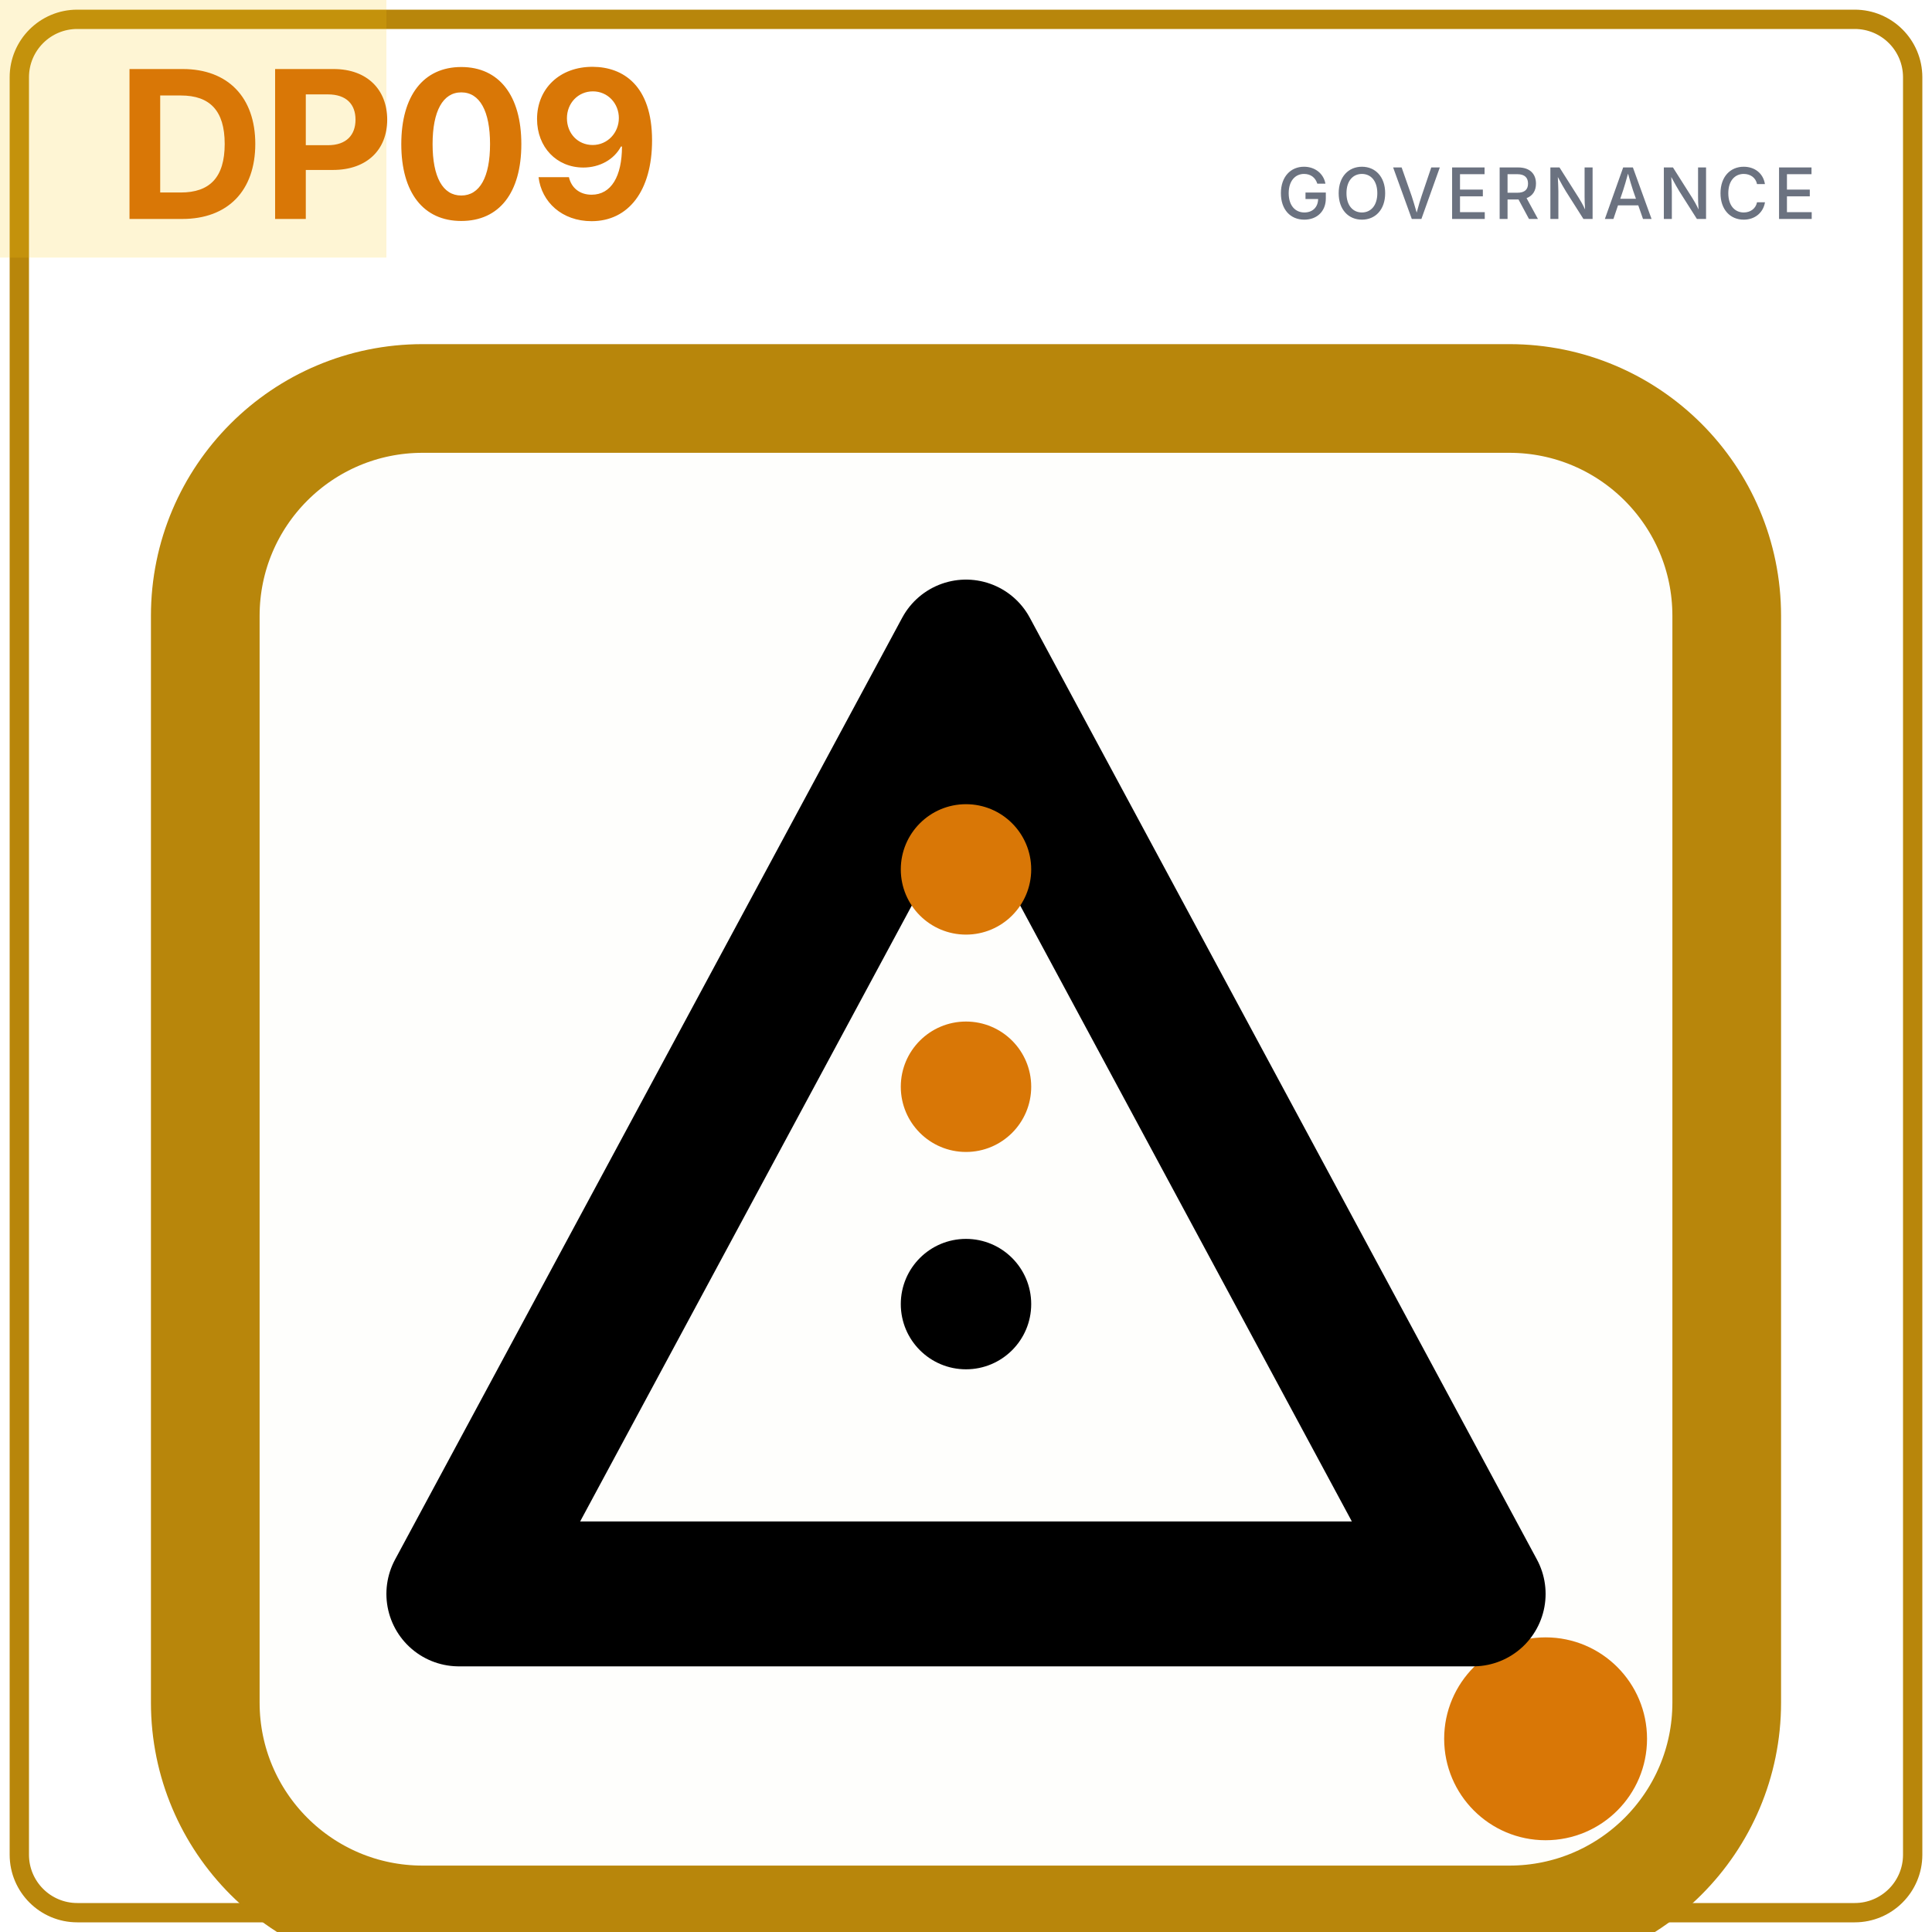
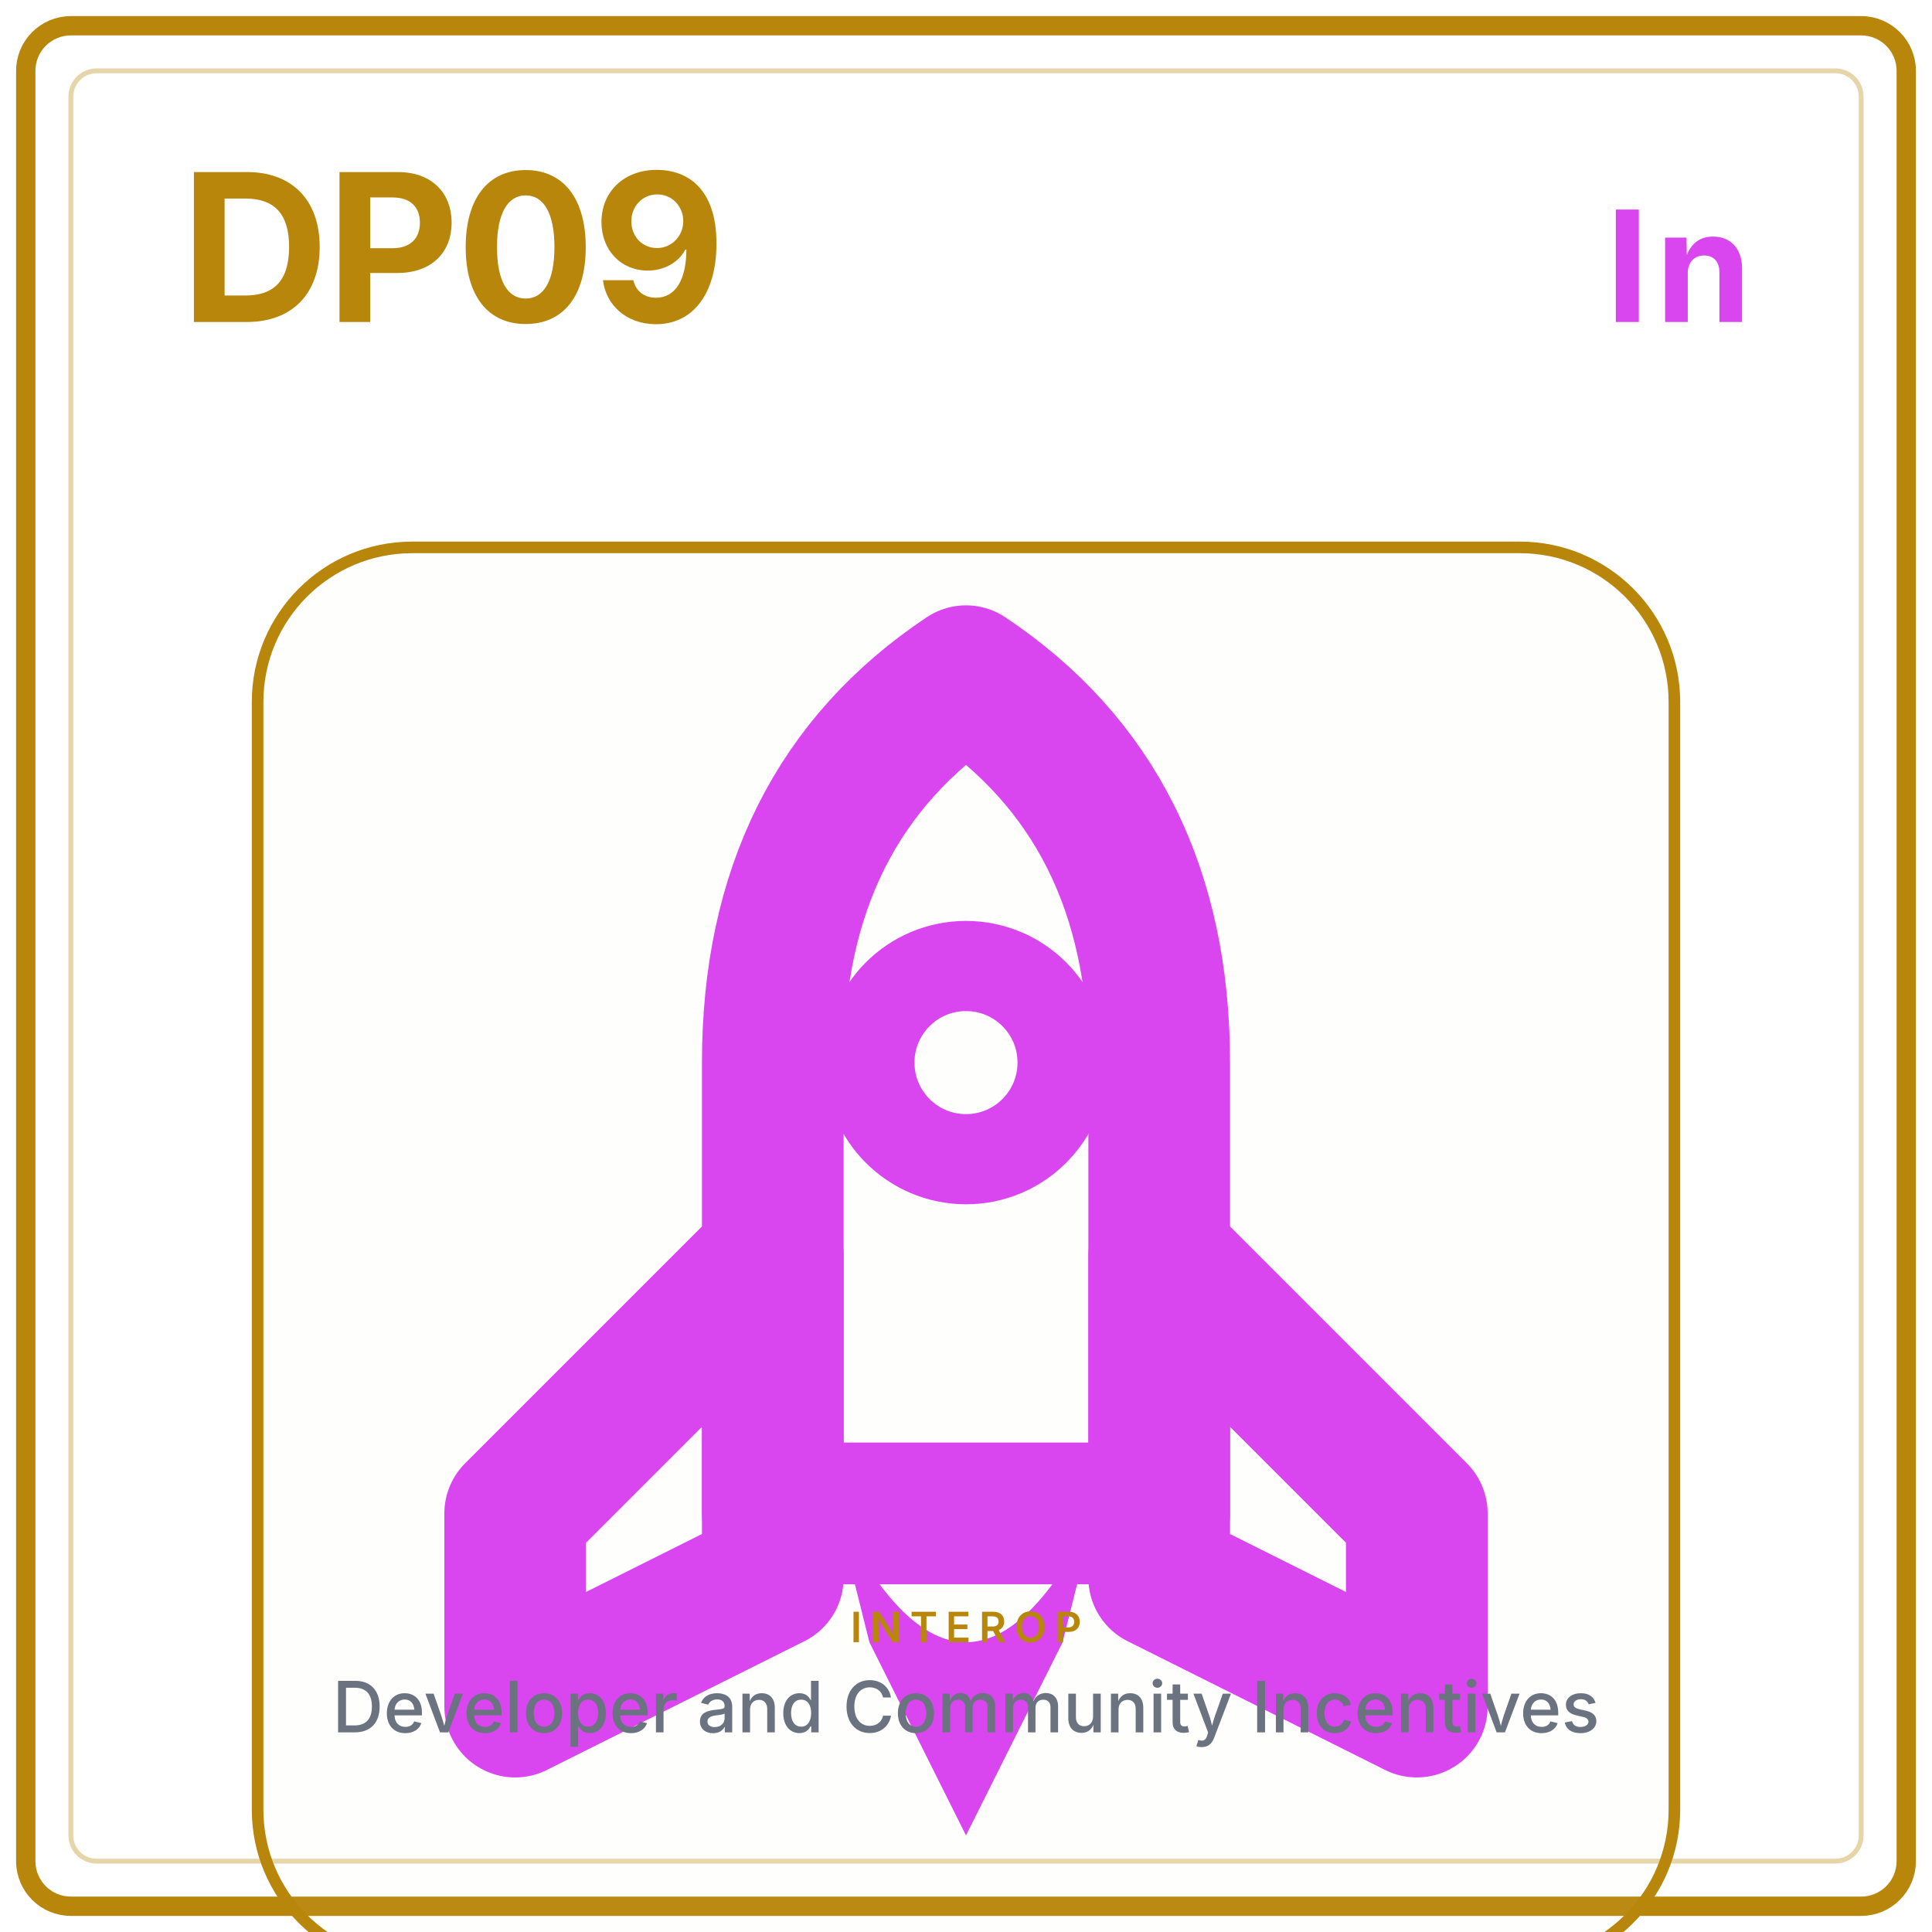
<svg xmlns="http://www.w3.org/2000/svg" viewBox="0 0 600 600" width="600" height="600" role="img" aria-labelledby="t">
  <rect width="600" height="600" fill="#ffffff" />
-   <rect x="6" y="6" width="588" height="588" rx="18" fill="none" stroke="#b8860b" stroke-width="6" />
-   <rect x="0" y="0" width="120" height="80" fill="#facc15" fill-opacity="0.18" />
-   <text x="36" y="68" font-family="Inter, &quot;SF Pro Text&quot;, &quot;Segoe UI&quot;, system-ui, sans-serif" font-size="64" font-weight="700" fill="#d97706" letter-spacing="-1">DP09</text>
-   <text x="564" y="68" font-family="Inter, &quot;SF Pro Text&quot;, &quot;Segoe UI&quot;, system-ui, sans-serif" font-size="22" font-weight="500" fill="#6b7280" text-anchor="end" letter-spacing="1.5">GOVERNANCE</text>
-   <svg x="30" y="90" width="540" height="540" viewBox="0 0 24 24" fill="none" stroke="#1f2937" stroke-width="2" stroke-linecap="round" stroke-linejoin="round">
-     <rect x="1.5" y="1.5" width="21" height="21" rx="3" fill="#f5e9c8" fill-opacity="0.06" stroke="#b8860b" stroke-width="1.5" />
-     <circle cx="20" cy="20" r="1.4" fill="#d97706" stroke="none" />
-     <path d="M12 5 L19 18 L5 18 Z" stroke="currentColor" fill="none" />
-     <circle cx="12" cy="14" r="0.9" fill="currentColor" stroke="none" />
-     <circle cx="12" cy="11" r="0.9" fill="#d97706" stroke="none" />
-     <circle cx="12" cy="8" r="0.9" fill="#d97706" stroke="none" />
+   <rect x="8" y="8" width="584" height="584" rx="14" fill="none" stroke="#b8860b" stroke-width="6" />
+   <rect x="22" y="22" width="556" height="556" rx="8" fill="none" stroke="#b8860b" stroke-width="1.5" stroke-opacity="0.35" />
+   <text x="56" y="100" font-family="Inter, &quot;SF Pro Text&quot;, &quot;Segoe UI&quot;, system-ui, sans-serif" font-size="64" font-weight="700" fill="#b8860b" letter-spacing="-1">DP09</text>
+   <text x="544" y="100" font-family="Inter, &quot;SF Pro Text&quot;, &quot;Segoe UI&quot;, system-ui, sans-serif" font-size="48" font-weight="700" fill="#d946ef" text-anchor="end" letter-spacing="2">In</text>
+   <svg x="60" y="150" width="480" height="480" viewBox="0 0 24 24" fill="none">
+     <rect x="1.0" y="1.0" width="22" height="22" rx="2.4" fill="#f5e9c8" fill-opacity="0.04" stroke="#b8860b" stroke-width="0.18" />
+     <path d="M 12 3 Q 15 5 15 9 L 15 16 L 9 16 L 9 9 Q 9 5 12 3 Z" fill="none" stroke="#d946ef" stroke-width="2.2" stroke-linejoin="round" />
+     <circle cx="12" cy="9" r="1.5" fill="none" stroke="#d946ef" stroke-width="1.4" stroke-opacity="1.0" />
+     <path d="M 9 12 L 5 16 L 5 19 L 9 17 Z" fill="none" stroke="#d946ef" stroke-width="2.2" stroke-linejoin="round" />
+     <path d="M 15 12 L 19 16 L 19 19 L 15 17 Z" fill="none" stroke="#d946ef" stroke-width="2.2" stroke-linejoin="round" />
+     <path d="M 10 16 Q 12 20 14 16 L 13.5 18 L 12 21 L 10.5 18 Z" fill="#d946ef" stroke="none" />
  </svg>
+   <text x="300" y="538" font-family="Inter, &quot;SF Pro Text&quot;, &quot;Segoe UI&quot;, system-ui, sans-serif" font-size="22" font-weight="500" fill="#6b7280" text-anchor="middle">Developer and Community Incentives</text>
+   <text x="300" y="510" font-family="Inter, &quot;SF Pro Text&quot;, &quot;Segoe UI&quot;, system-ui, sans-serif" font-size="13" font-weight="600" fill="#b8860b" text-anchor="middle" letter-spacing="2.5">INTEROP</text>
</svg>
